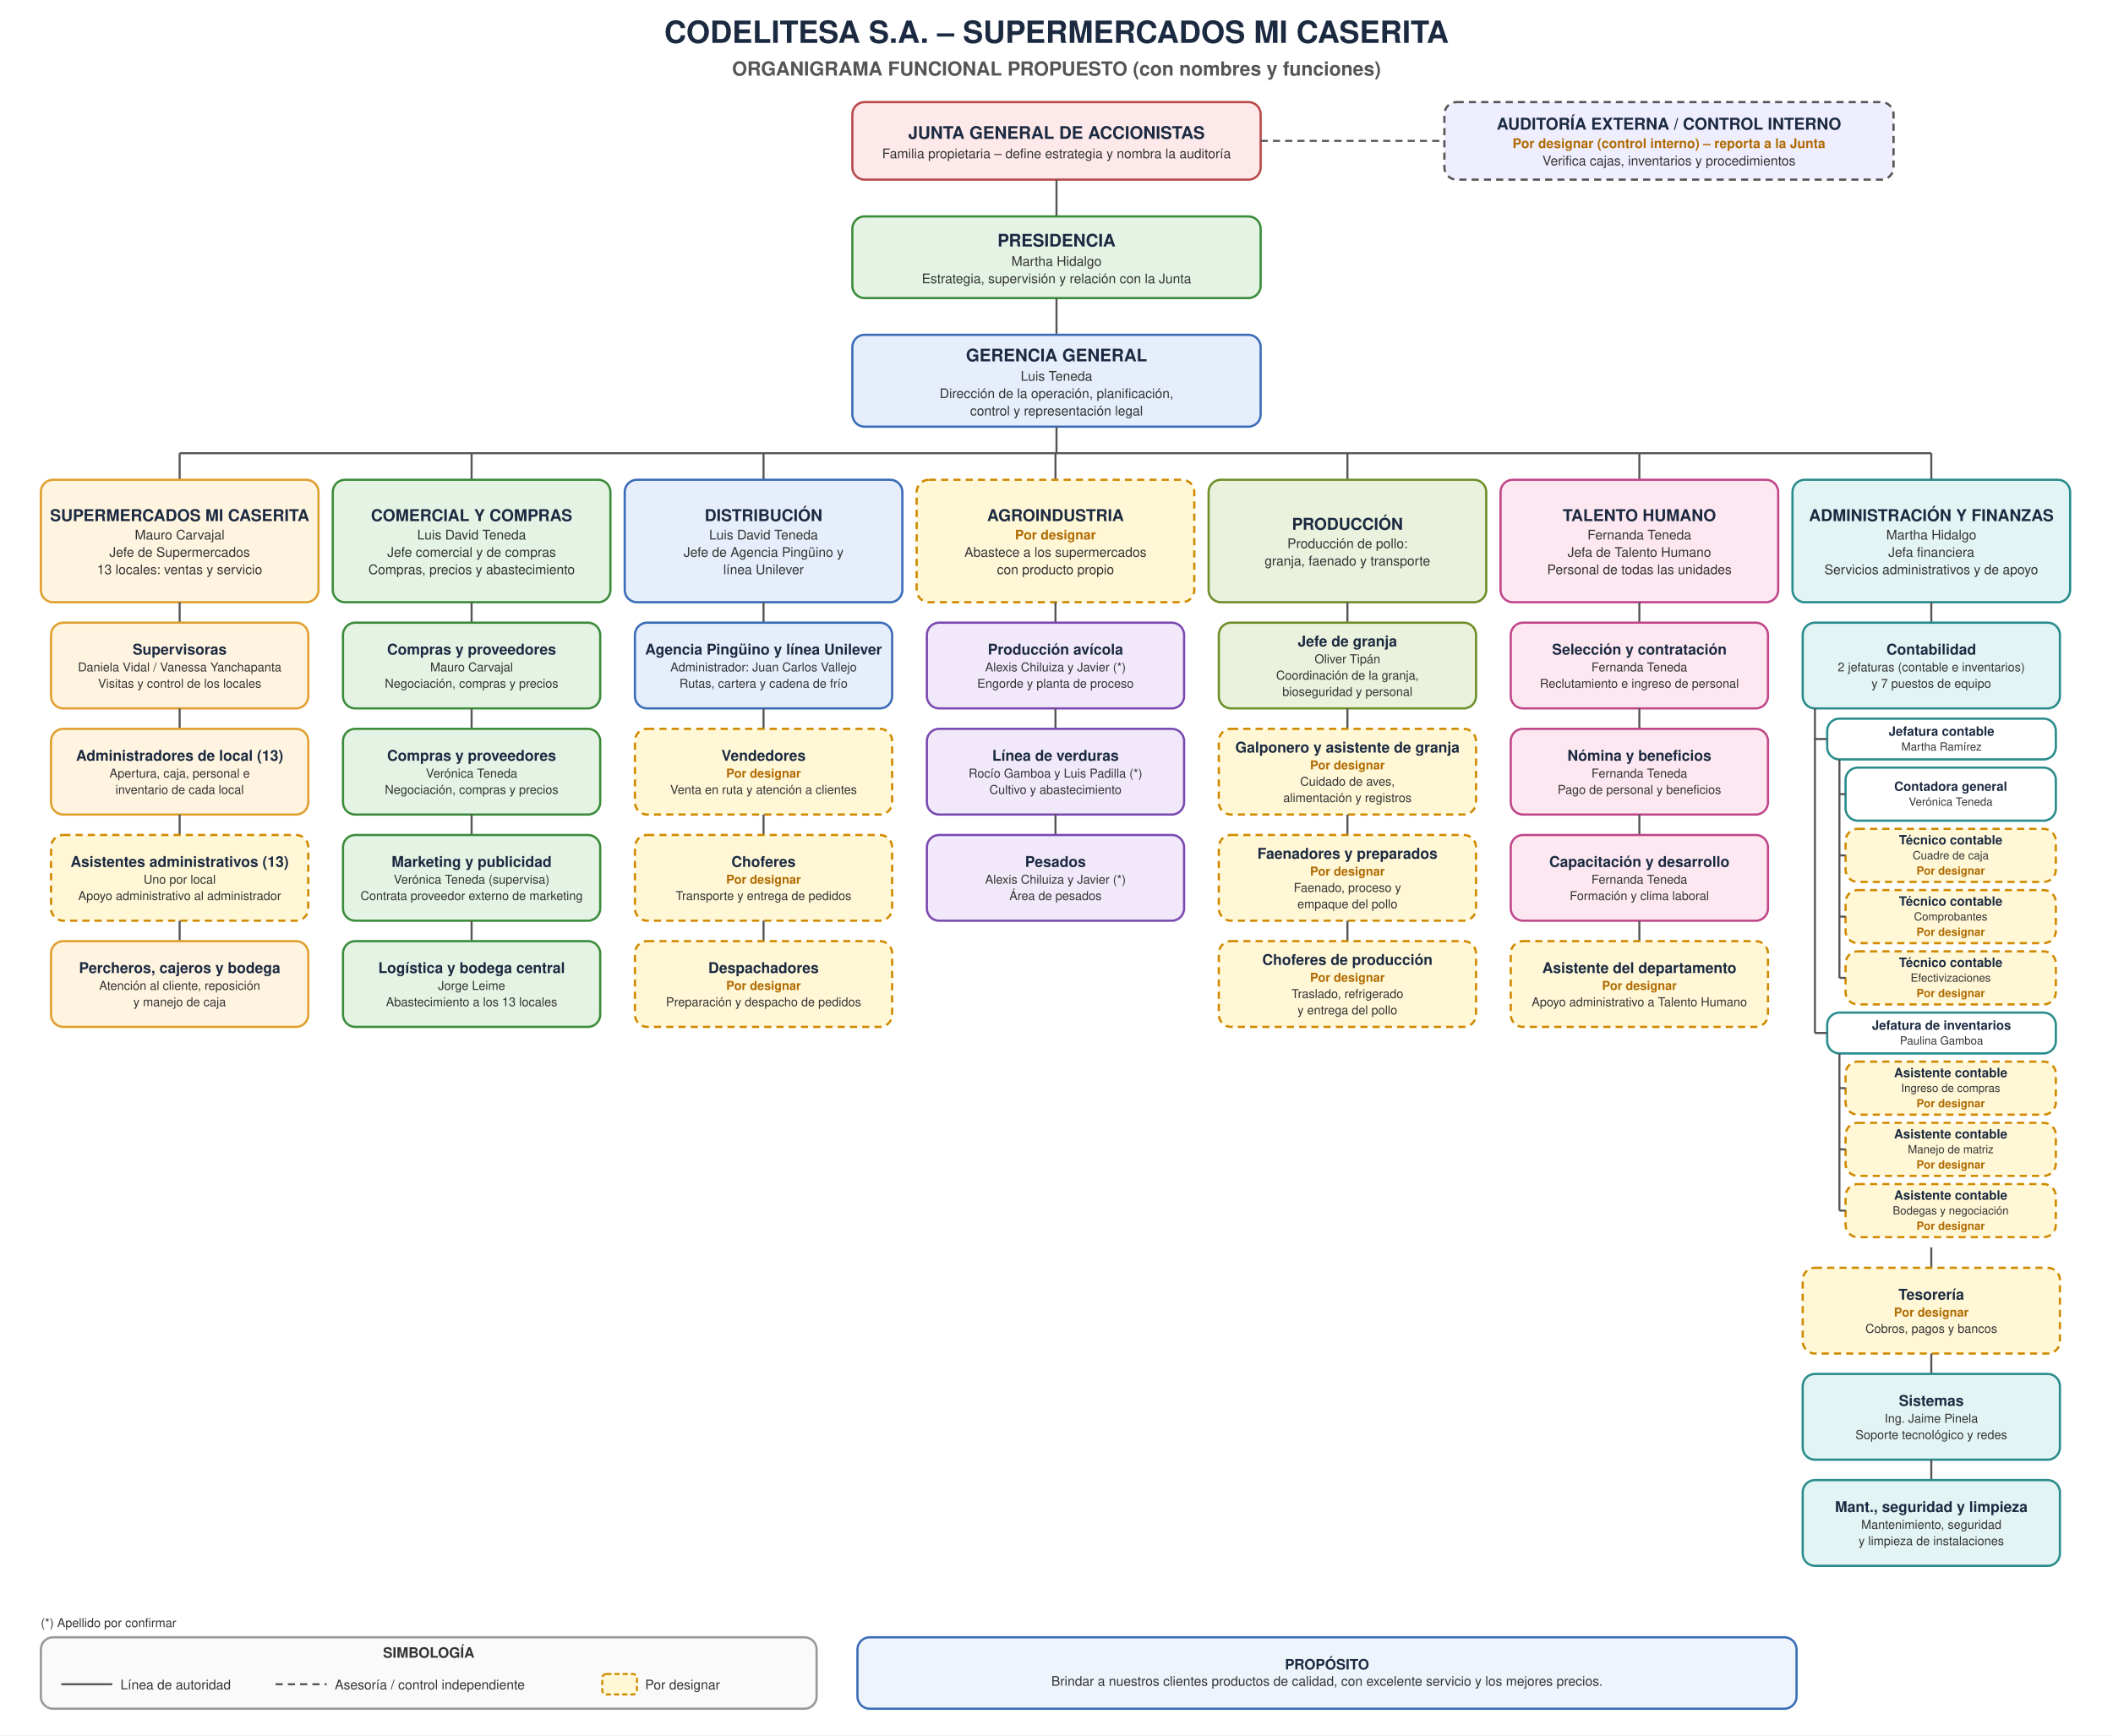
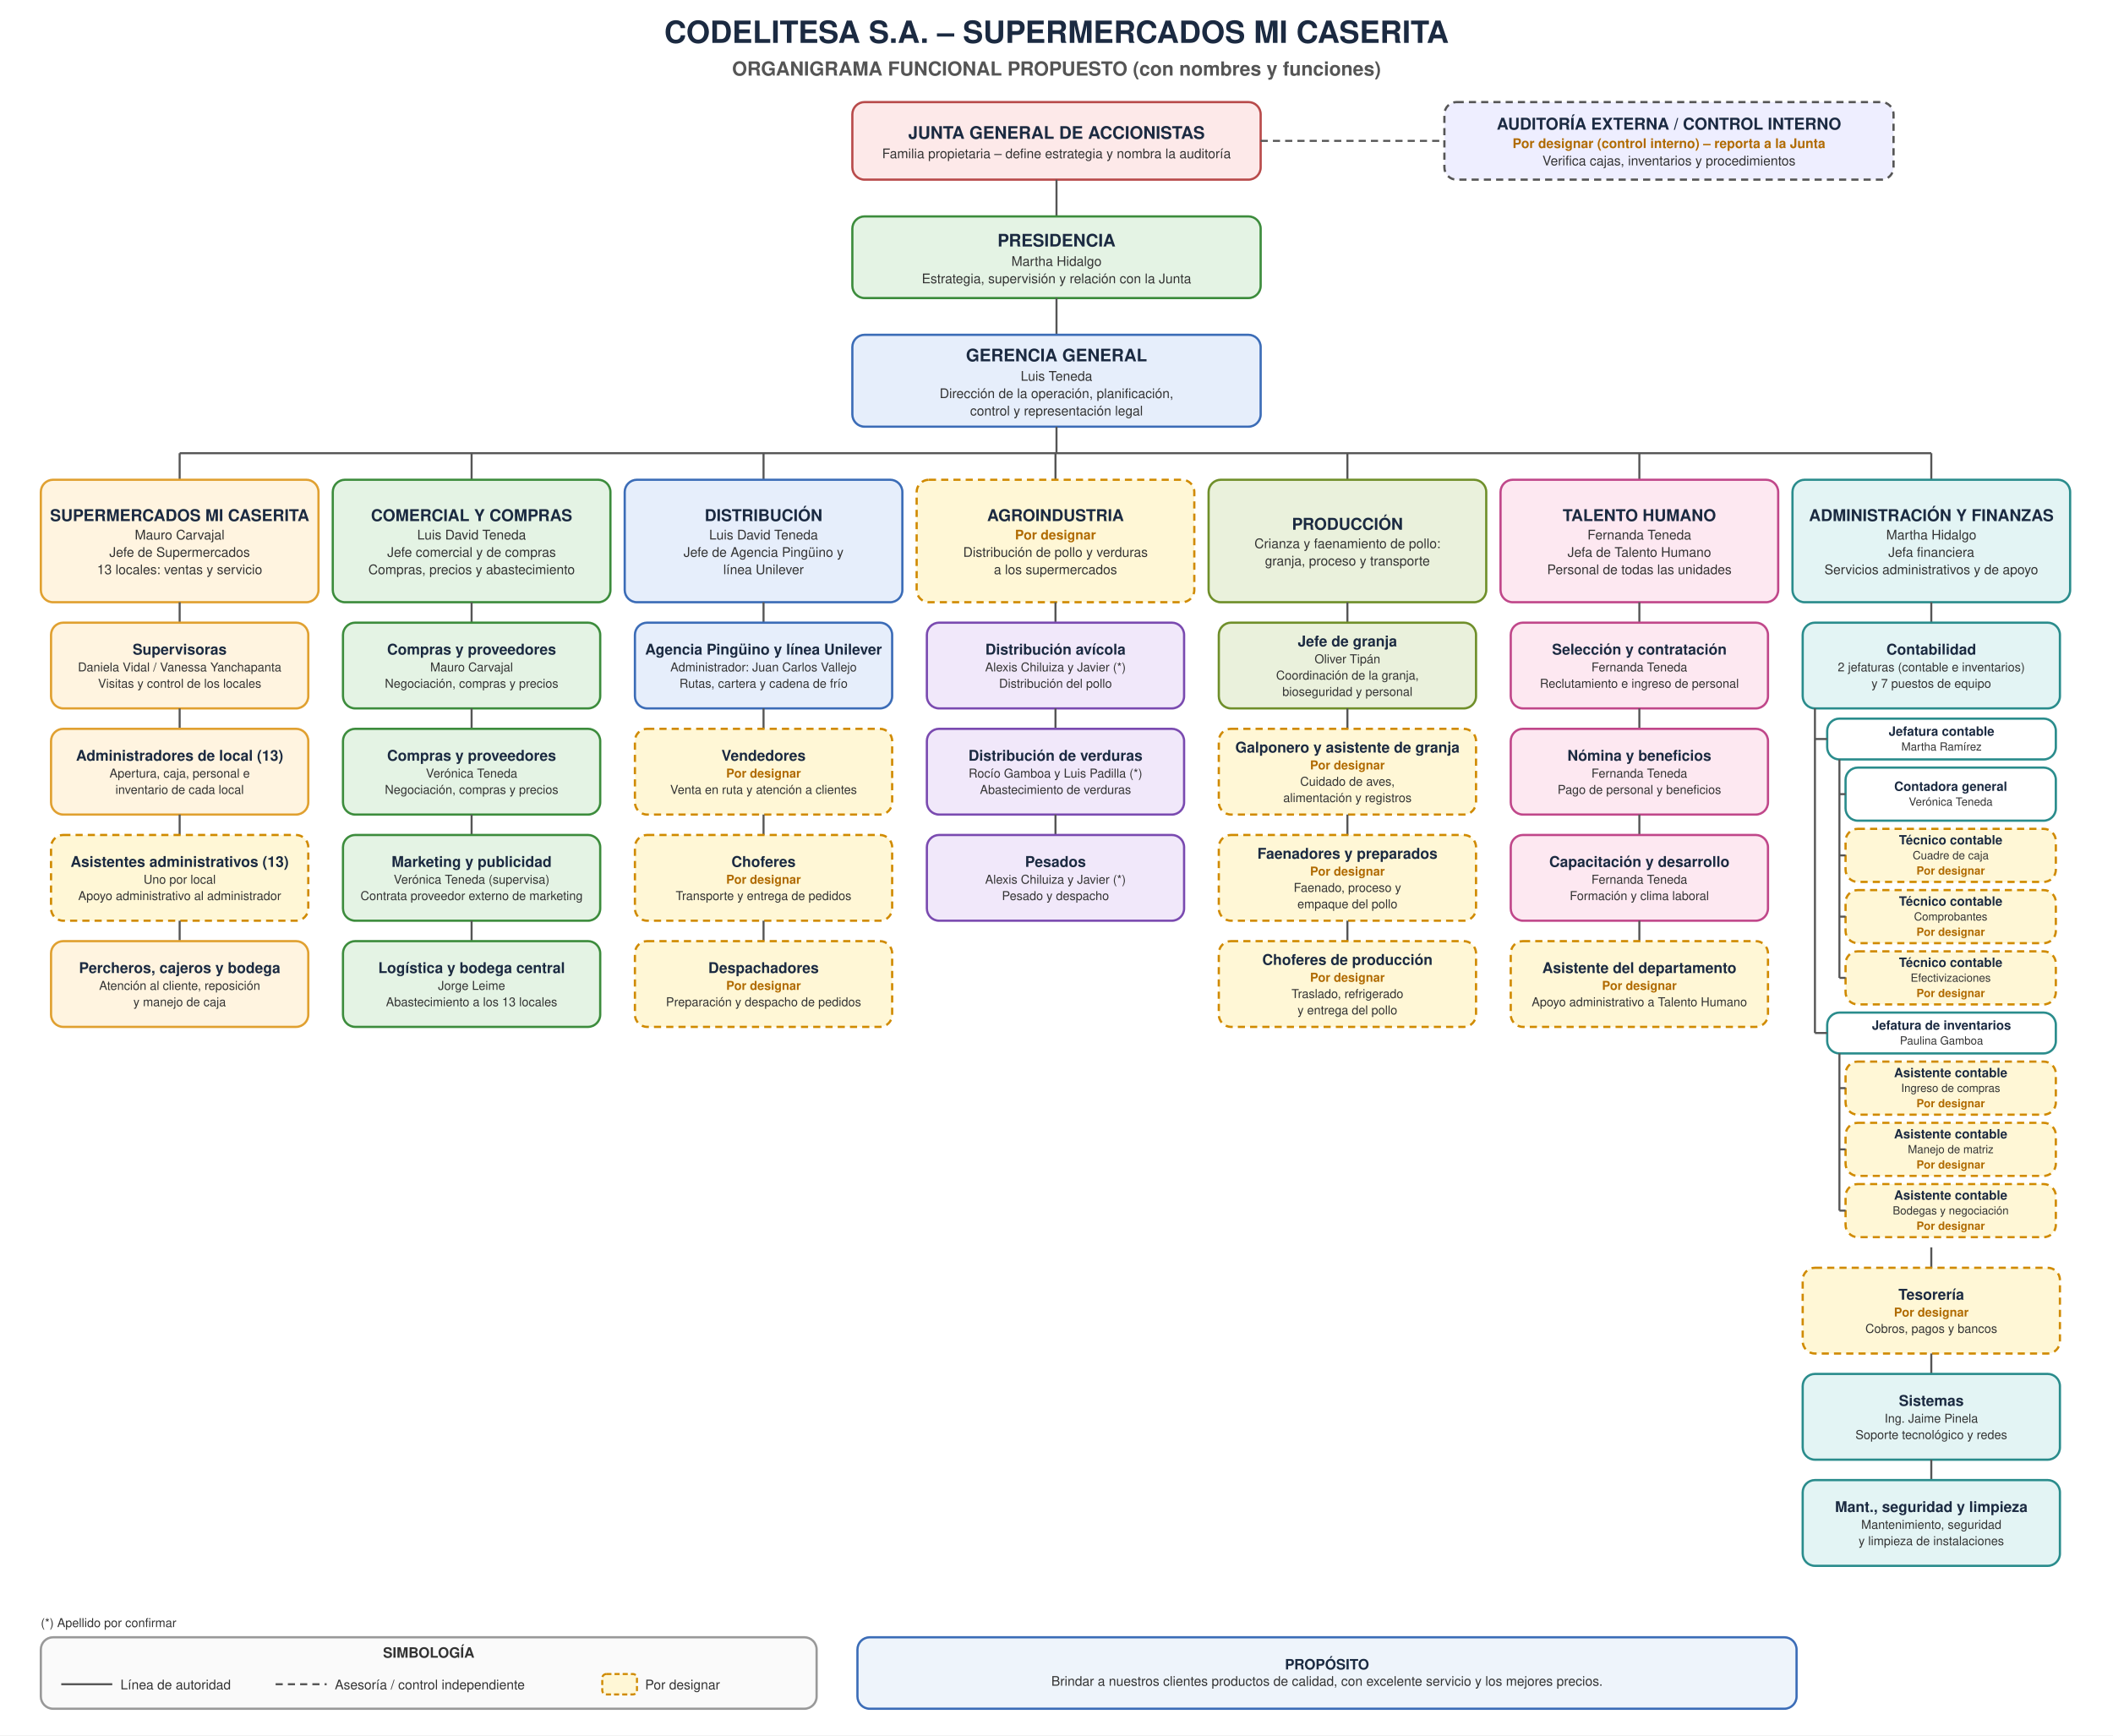
<svg xmlns="http://www.w3.org/2000/svg" width="2070" height="1700" viewBox="0 0 2070 1700" font-family="Helvetica,Arial,sans-serif">
  <rect width="100%" height="100%" fill="#fff" />
  <text x="1035.0" y="42" text-anchor="middle" font-size="30" font-weight="700" fill="#1b2a41">CODELITESA S.A. – SUPERMERCADOS MI CASERITA</text>
  <text x="1035.0" y="74" text-anchor="middle" font-size="19" font-weight="600" fill="#555">ORGANIGRAMA FUNCIONAL PROPUESTO (con nombres y funciones)</text>
  <rect x="835.0" y="100" width="400" height="76" rx="12" fill="#fde9e9" stroke="#b84a4a" stroke-width="2.2" />
  <text x="1035.0" y="136.0" text-anchor="middle" font-weight="700" font-size="17" fill="#1b2a41">JUNTA GENERAL DE ACCIONISTAS</text>
  <text x="1035.0" y="155.0" text-anchor="middle" font-size="13" fill="#333" font-weight="400">Familia propietaria – define estrategia y nombra la auditoría</text>
  <rect x="1415.0" y="100" width="440" height="76" rx="12" fill="#eef" stroke="#555" stroke-width="2.2" stroke-dasharray="7 5" />
  <text x="1635.0" y="127.0" text-anchor="middle" font-weight="700" font-size="16" fill="#1b2a41">AUDITORÍA EXTERNA / CONTROL INTERNO</text>
  <text x="1635.0" y="145.0" text-anchor="middle" font-size="13" fill="#b06a00" font-weight="700">Por designar (control interno) – reporta a la Junta</text>
  <text x="1635.0" y="162.0" text-anchor="middle" font-size="13" fill="#333" font-weight="400">Verifica cajas, inventarios y procedimientos</text>
  <path d="M1235.0,138 L1415.0,138" stroke="#555" stroke-width="2" fill="none" stroke-dasharray="7 5" />
  <path d="M1035.0,176 L1035.0,212" stroke="#555" stroke-width="2" fill="none" />
  <rect x="835.0" y="212" width="400" height="80" rx="12" fill="#e4f3e4" stroke="#3c8c3c" stroke-width="2.2" />
  <text x="1035.0" y="241.5" text-anchor="middle" font-weight="700" font-size="17" fill="#1b2a41">PRESIDENCIA</text>
  <text x="1035.0" y="260.5" text-anchor="middle" font-size="13" fill="#333" font-weight="400">Martha Hidalgo</text>
  <text x="1035.0" y="277.5" text-anchor="middle" font-size="13" fill="#333" font-weight="400">Estrategia, supervisión y relación con la Junta</text>
  <path d="M1035.0,292 L1035.0,328" stroke="#555" stroke-width="2" fill="none" />
  <rect x="835.0" y="328" width="400" height="90" rx="12" fill="#e6eefb" stroke="#3b6cb7" stroke-width="2.2" />
  <text x="1035.0" y="354.0" text-anchor="middle" font-weight="700" font-size="17" fill="#1b2a41">GERENCIA GENERAL</text>
  <text x="1035.0" y="373.0" text-anchor="middle" font-size="13" fill="#333" font-weight="400">Luis Teneda</text>
  <text x="1035.0" y="390.0" text-anchor="middle" font-size="13" fill="#333" font-weight="400">Dirección de la operación, planificación,</text>
  <text x="1035.0" y="407.0" text-anchor="middle" font-size="13" fill="#333" font-weight="400">control y representación legal</text>
  <path d="M1035.0,418 L1035.0,444" stroke="#555" stroke-width="2" fill="none" />
  <path d="M176.0,444 L176.0,470" stroke="#555" stroke-width="2" fill="none" />
  <rect x="40" y="470" width="272" height="120" rx="12" fill="#fff4e0" stroke="#e0a030" stroke-width="2.2" />
  <text x="176.0" y="510.5" text-anchor="middle" font-weight="700" font-size="16" fill="#1b2a41">SUPERMERCADOS MI CASERITA</text>
  <text x="176.0" y="528.5" text-anchor="middle" font-size="13" fill="#333" font-weight="400">Mauro Carvajal</text>
  <text x="176.0" y="545.5" text-anchor="middle" font-size="13" fill="#333" font-weight="400">Jefe de Supermercados</text>
  <text x="176.0" y="562.5" text-anchor="middle" font-size="13" fill="#333" font-weight="400">13 locales: ventas y servicio</text>
  <path d="M176.0,590 L176.0,610" stroke="#555" stroke-width="2" fill="none" />
  <rect x="50" y="610" width="252" height="84" rx="12" fill="#fff4e0" stroke="#e0a030" stroke-width="2.2" />
  <text x="176.0" y="641.25" text-anchor="middle" font-weight="700" font-size="14.5" fill="#1b2a41">Supervisoras</text>
  <text x="176.0" y="657.75" text-anchor="middle" font-size="12" fill="#333" font-weight="400">Daniela Vidal / Vanessa Yanchapanta</text>
  <text x="176.0" y="673.75" text-anchor="middle" font-size="12" fill="#333" font-weight="400">Visitas y control de los locales</text>
  <path d="M176.0,694 L176.0,714" stroke="#555" stroke-width="2" fill="none" />
  <rect x="50" y="714" width="252" height="84" rx="12" fill="#fff4e0" stroke="#e0a030" stroke-width="2.2" />
  <text x="176.0" y="745.25" text-anchor="middle" font-weight="700" font-size="14.5" fill="#1b2a41">Administradores de local (13)</text>
  <text x="176.0" y="761.75" text-anchor="middle" font-size="12" fill="#333" font-weight="400">Apertura, caja, personal e</text>
  <text x="176.0" y="777.75" text-anchor="middle" font-size="12" fill="#333" font-weight="400">inventario de cada local</text>
  <path d="M176.0,798 L176.0,818" stroke="#555" stroke-width="2" fill="none" />
  <rect x="50" y="818" width="252" height="84" rx="12" fill="#fff7d6" stroke="#d08a00" stroke-width="2.2" stroke-dasharray="7 5" />
  <text x="176.0" y="849.25" text-anchor="middle" font-weight="700" font-size="14.5" fill="#1b2a41">Asistentes administrativos (13)</text>
  <text x="176.0" y="865.75" text-anchor="middle" font-size="12" fill="#333" font-weight="400">Uno por local</text>
  <text x="176.0" y="881.75" text-anchor="middle" font-size="12" fill="#333" font-weight="400">Apoyo administrativo al administrador</text>
  <path d="M176.0,902 L176.0,922" stroke="#555" stroke-width="2" fill="none" />
  <rect x="50" y="922" width="252" height="84" rx="12" fill="#fff4e0" stroke="#e0a030" stroke-width="2.2" />
  <text x="176.0" y="953.25" text-anchor="middle" font-weight="700" font-size="14.5" fill="#1b2a41">Percheros, cajeros y bodega</text>
  <text x="176.0" y="969.75" text-anchor="middle" font-size="12" fill="#333" font-weight="400">Atención al cliente, reposición</text>
  <text x="176.0" y="985.75" text-anchor="middle" font-size="12" fill="#333" font-weight="400">y manejo de caja</text>
  <path d="M462.0,444 L462.0,470" stroke="#555" stroke-width="2" fill="none" />
  <rect x="326" y="470" width="272" height="120" rx="12" fill="#e4f3e4" stroke="#3c8c3c" stroke-width="2.2" />
  <text x="462.0" y="510.5" text-anchor="middle" font-weight="700" font-size="16" fill="#1b2a41">COMERCIAL Y COMPRAS</text>
  <text x="462.0" y="528.5" text-anchor="middle" font-size="13" fill="#333" font-weight="400">Luis David Teneda</text>
  <text x="462.0" y="545.5" text-anchor="middle" font-size="13" fill="#333" font-weight="400">Jefe comercial y de compras</text>
  <text x="462.0" y="562.5" text-anchor="middle" font-size="13" fill="#333" font-weight="400">Compras, precios y abastecimiento</text>
  <path d="M462.0,590 L462.0,610" stroke="#555" stroke-width="2" fill="none" />
  <rect x="336" y="610" width="252" height="84" rx="12" fill="#e4f3e4" stroke="#3c8c3c" stroke-width="2.2" />
  <text x="462.0" y="641.25" text-anchor="middle" font-weight="700" font-size="14.5" fill="#1b2a41">Compras y proveedores</text>
  <text x="462.0" y="657.75" text-anchor="middle" font-size="12" fill="#333" font-weight="400">Mauro Carvajal</text>
  <text x="462.0" y="673.75" text-anchor="middle" font-size="12" fill="#333" font-weight="400">Negociación, compras y precios</text>
  <path d="M462.0,694 L462.0,714" stroke="#555" stroke-width="2" fill="none" />
  <rect x="336" y="714" width="252" height="84" rx="12" fill="#e4f3e4" stroke="#3c8c3c" stroke-width="2.2" />
  <text x="462.0" y="745.25" text-anchor="middle" font-weight="700" font-size="14.5" fill="#1b2a41">Compras y proveedores</text>
  <text x="462.0" y="761.75" text-anchor="middle" font-size="12" fill="#333" font-weight="400">Verónica Teneda</text>
  <text x="462.0" y="777.75" text-anchor="middle" font-size="12" fill="#333" font-weight="400">Negociación, compras y precios</text>
  <path d="M462.0,798 L462.0,818" stroke="#555" stroke-width="2" fill="none" />
  <rect x="336" y="818" width="252" height="84" rx="12" fill="#e4f3e4" stroke="#3c8c3c" stroke-width="2.2" />
  <text x="462.0" y="849.25" text-anchor="middle" font-weight="700" font-size="14.5" fill="#1b2a41">Marketing y publicidad</text>
  <text x="462.0" y="865.75" text-anchor="middle" font-size="12" fill="#333" font-weight="400">Verónica Teneda (supervisa)</text>
  <text x="462.0" y="881.75" text-anchor="middle" font-size="12" fill="#333" font-weight="400">Contrata proveedor externo de marketing</text>
  <path d="M462.0,902 L462.0,922" stroke="#555" stroke-width="2" fill="none" />
  <rect x="336" y="922" width="252" height="84" rx="12" fill="#e4f3e4" stroke="#3c8c3c" stroke-width="2.2" />
  <text x="462.0" y="953.25" text-anchor="middle" font-weight="700" font-size="14.5" fill="#1b2a41">Logística y bodega central</text>
  <text x="462.0" y="969.75" text-anchor="middle" font-size="12" fill="#333" font-weight="400">Jorge Leime</text>
  <text x="462.0" y="985.75" text-anchor="middle" font-size="12" fill="#333" font-weight="400">Abastecimiento a los 13 locales</text>
  <path d="M748.0,444 L748.0,470" stroke="#555" stroke-width="2" fill="none" />
  <rect x="612" y="470" width="272" height="120" rx="12" fill="#e6eefb" stroke="#3b6cb7" stroke-width="2.2" />
  <text x="748.0" y="510.5" text-anchor="middle" font-weight="700" font-size="16" fill="#1b2a41">DISTRIBUCIÓN</text>
  <text x="748.0" y="528.5" text-anchor="middle" font-size="13" fill="#333" font-weight="400">Luis David Teneda</text>
  <text x="748.0" y="545.5" text-anchor="middle" font-size="13" fill="#333" font-weight="400">Jefe de Agencia Pingüino y</text>
  <text x="748.0" y="562.5" text-anchor="middle" font-size="13" fill="#333" font-weight="400">línea Unilever</text>
  <path d="M748.0,590 L748.0,610" stroke="#555" stroke-width="2" fill="none" />
  <rect x="622" y="610" width="252" height="84" rx="12" fill="#e6eefb" stroke="#3b6cb7" stroke-width="2.2" />
  <text x="748.0" y="641.25" text-anchor="middle" font-weight="700" font-size="14.5" fill="#1b2a41">Agencia Pingüino y línea Unilever</text>
  <text x="748.0" y="657.75" text-anchor="middle" font-size="12" fill="#333" font-weight="400">Administrador: Juan Carlos Vallejo</text>
  <text x="748.0" y="673.75" text-anchor="middle" font-size="12" fill="#333" font-weight="400">Rutas, cartera y cadena de frío</text>
  <path d="M748.0,694 L748.0,714" stroke="#555" stroke-width="2" fill="none" />
  <rect x="622" y="714" width="252" height="84" rx="12" fill="#fff7d6" stroke="#d08a00" stroke-width="2.2" stroke-dasharray="7 5" />
  <text x="748.0" y="745.25" text-anchor="middle" font-weight="700" font-size="14.5" fill="#1b2a41">Vendedores</text>
  <text x="748.0" y="761.75" text-anchor="middle" font-size="12" fill="#b06a00" font-weight="700">Por designar</text>
  <text x="748.0" y="777.75" text-anchor="middle" font-size="12" fill="#333" font-weight="400">Venta en ruta y atención a clientes</text>
  <path d="M748.0,798 L748.0,818" stroke="#555" stroke-width="2" fill="none" />
  <rect x="622" y="818" width="252" height="84" rx="12" fill="#fff7d6" stroke="#d08a00" stroke-width="2.2" stroke-dasharray="7 5" />
  <text x="748.0" y="849.25" text-anchor="middle" font-weight="700" font-size="14.5" fill="#1b2a41">Choferes</text>
  <text x="748.0" y="865.75" text-anchor="middle" font-size="12" fill="#b06a00" font-weight="700">Por designar</text>
  <text x="748.0" y="881.75" text-anchor="middle" font-size="12" fill="#333" font-weight="400">Transporte y entrega de pedidos</text>
  <path d="M748.0,902 L748.0,922" stroke="#555" stroke-width="2" fill="none" />
  <rect x="622" y="922" width="252" height="84" rx="12" fill="#fff7d6" stroke="#d08a00" stroke-width="2.2" stroke-dasharray="7 5" />
  <text x="748.0" y="953.25" text-anchor="middle" font-weight="700" font-size="14.5" fill="#1b2a41">Despachadores</text>
  <text x="748.0" y="969.75" text-anchor="middle" font-size="12" fill="#b06a00" font-weight="700">Por designar</text>
  <text x="748.0" y="985.75" text-anchor="middle" font-size="12" fill="#333" font-weight="400">Preparación y despacho de pedidos</text>
  <path d="M1034.0,444 L1034.0,470" stroke="#555" stroke-width="2" fill="none" />
  <rect x="898" y="470" width="272" height="120" rx="12" fill="#fff7d6" stroke="#d08a00" stroke-width="2.2" stroke-dasharray="7 5" />
  <text x="1034.0" y="510.5" text-anchor="middle" font-weight="700" font-size="16" fill="#1b2a41">AGROINDUSTRIA</text>
  <text x="1034.0" y="528.5" text-anchor="middle" font-size="13" fill="#b06a00" font-weight="700">Por designar</text>
-   <text x="1034.0" y="545.5" text-anchor="middle" font-size="13" fill="#333" font-weight="400">Abastece a los supermercados</text>
-   <text x="1034.0" y="562.5" text-anchor="middle" font-size="13" fill="#333" font-weight="400">con producto propio</text>
+   <text x="1034.0" y="545.5" text-anchor="middle" font-size="13" fill="#333" font-weight="400">Distribución de pollo y verduras</text>
+   <text x="1034.0" y="562.5" text-anchor="middle" font-size="13" fill="#333" font-weight="400">a los supermercados</text>
  <path d="M1034.0,590 L1034.0,610" stroke="#555" stroke-width="2" fill="none" />
  <rect x="908" y="610" width="252" height="84" rx="12" fill="#f1e8fa" stroke="#7a4ab0" stroke-width="2.2" />
-   <text x="1034.0" y="641.25" text-anchor="middle" font-weight="700" font-size="14.5" fill="#1b2a41">Producción avícola</text>
+   <text x="1034.0" y="641.25" text-anchor="middle" font-weight="700" font-size="14.5" fill="#1b2a41">Distribución avícola</text>
  <text x="1034.0" y="657.75" text-anchor="middle" font-size="12" fill="#333" font-weight="400">Alexis Chiluiza y Javier (*)</text>
-   <text x="1034.0" y="673.75" text-anchor="middle" font-size="12" fill="#333" font-weight="400">Engorde y planta de proceso</text>
+   <text x="1034.0" y="673.75" text-anchor="middle" font-size="12" fill="#333" font-weight="400">Distribución del pollo</text>
  <path d="M1034.0,694 L1034.0,714" stroke="#555" stroke-width="2" fill="none" />
  <rect x="908" y="714" width="252" height="84" rx="12" fill="#f1e8fa" stroke="#7a4ab0" stroke-width="2.2" />
-   <text x="1034.0" y="745.25" text-anchor="middle" font-weight="700" font-size="14.5" fill="#1b2a41">Línea de verduras</text>
+   <text x="1034.0" y="745.25" text-anchor="middle" font-weight="700" font-size="14.5" fill="#1b2a41">Distribución de verduras</text>
  <text x="1034.0" y="761.75" text-anchor="middle" font-size="12" fill="#333" font-weight="400">Rocío Gamboa y Luis Padilla (*)</text>
-   <text x="1034.0" y="777.75" text-anchor="middle" font-size="12" fill="#333" font-weight="400">Cultivo y abastecimiento</text>
+   <text x="1034.0" y="777.75" text-anchor="middle" font-size="12" fill="#333" font-weight="400">Abastecimiento de verduras</text>
  <path d="M1034.0,798 L1034.0,818" stroke="#555" stroke-width="2" fill="none" />
  <rect x="908" y="818" width="252" height="84" rx="12" fill="#f1e8fa" stroke="#7a4ab0" stroke-width="2.2" />
  <text x="1034.0" y="849.25" text-anchor="middle" font-weight="700" font-size="14.5" fill="#1b2a41">Pesados</text>
  <text x="1034.0" y="865.75" text-anchor="middle" font-size="12" fill="#333" font-weight="400">Alexis Chiluiza y Javier (*)</text>
-   <text x="1034.0" y="881.75" text-anchor="middle" font-size="12" fill="#333" font-weight="400">Área de pesados</text>
+   <text x="1034.0" y="881.75" text-anchor="middle" font-size="12" fill="#333" font-weight="400">Pesado y despacho</text>
  <path d="M1320.0,444 L1320.0,470" stroke="#555" stroke-width="2" fill="none" />
  <rect x="1184" y="470" width="272" height="120" rx="12" fill="#eaf1dc" stroke="#6f8f2a" stroke-width="2.2" />
  <text x="1320.0" y="519.0" text-anchor="middle" font-weight="700" font-size="16" fill="#1b2a41">PRODUCCIÓN</text>
-   <text x="1320.0" y="537.0" text-anchor="middle" font-size="13" fill="#333" font-weight="400">Producción de pollo:</text>
-   <text x="1320.0" y="554.0" text-anchor="middle" font-size="13" fill="#333" font-weight="400">granja, faenado y transporte</text>
+   <text x="1320.0" y="537.0" text-anchor="middle" font-size="13" fill="#333" font-weight="400">Crianza y faenamiento de pollo:</text>
+   <text x="1320.0" y="554.0" text-anchor="middle" font-size="13" fill="#333" font-weight="400">granja, proceso y transporte</text>
  <path d="M1320.0,590 L1320.0,610" stroke="#555" stroke-width="2" fill="none" />
  <rect x="1194" y="610" width="252" height="84" rx="12" fill="#eaf1dc" stroke="#6f8f2a" stroke-width="2.2" />
  <text x="1320.0" y="633.25" text-anchor="middle" font-weight="700" font-size="14.5" fill="#1b2a41">Jefe de granja</text>
  <text x="1320.0" y="649.75" text-anchor="middle" font-size="12" fill="#333" font-weight="400">Oliver Tipán</text>
  <text x="1320.0" y="665.75" text-anchor="middle" font-size="12" fill="#333" font-weight="400">Coordinación de la granja,</text>
  <text x="1320.0" y="681.75" text-anchor="middle" font-size="12" fill="#333" font-weight="400">bioseguridad y personal</text>
  <path d="M1320.0,694 L1320.0,714" stroke="#555" stroke-width="2" fill="none" />
  <rect x="1194" y="714" width="252" height="84" rx="12" fill="#fff7d6" stroke="#d08a00" stroke-width="2.2" stroke-dasharray="7 5" />
  <text x="1320.0" y="737.25" text-anchor="middle" font-weight="700" font-size="14.5" fill="#1b2a41">Galponero y asistente de granja</text>
  <text x="1320.0" y="753.75" text-anchor="middle" font-size="12" fill="#b06a00" font-weight="700">Por designar</text>
  <text x="1320.0" y="769.75" text-anchor="middle" font-size="12" fill="#333" font-weight="400">Cuidado de aves,</text>
  <text x="1320.0" y="785.75" text-anchor="middle" font-size="12" fill="#333" font-weight="400">alimentación y registros</text>
  <path d="M1320.0,798 L1320.0,818" stroke="#555" stroke-width="2" fill="none" />
  <rect x="1194" y="818" width="252" height="84" rx="12" fill="#fff7d6" stroke="#d08a00" stroke-width="2.2" stroke-dasharray="7 5" />
  <text x="1320.0" y="841.25" text-anchor="middle" font-weight="700" font-size="14.5" fill="#1b2a41">Faenadores y preparados</text>
  <text x="1320.0" y="857.75" text-anchor="middle" font-size="12" fill="#b06a00" font-weight="700">Por designar</text>
  <text x="1320.0" y="873.75" text-anchor="middle" font-size="12" fill="#333" font-weight="400">Faenado, proceso y</text>
  <text x="1320.0" y="889.75" text-anchor="middle" font-size="12" fill="#333" font-weight="400">empaque del pollo</text>
  <path d="M1320.0,902 L1320.0,922" stroke="#555" stroke-width="2" fill="none" />
  <rect x="1194" y="922" width="252" height="84" rx="12" fill="#fff7d6" stroke="#d08a00" stroke-width="2.2" stroke-dasharray="7 5" />
  <text x="1320.0" y="945.25" text-anchor="middle" font-weight="700" font-size="14.5" fill="#1b2a41">Choferes de producción</text>
  <text x="1320.0" y="961.75" text-anchor="middle" font-size="12" fill="#b06a00" font-weight="700">Por designar</text>
  <text x="1320.0" y="977.75" text-anchor="middle" font-size="12" fill="#333" font-weight="400">Traslado, refrigerado</text>
  <text x="1320.0" y="993.75" text-anchor="middle" font-size="12" fill="#333" font-weight="400">y entrega del pollo</text>
  <path d="M1606.0,444 L1606.0,470" stroke="#555" stroke-width="2" fill="none" />
  <rect x="1470" y="470" width="272" height="120" rx="12" fill="#fde8f1" stroke="#c0478a" stroke-width="2.2" />
  <text x="1606.0" y="510.5" text-anchor="middle" font-weight="700" font-size="16" fill="#1b2a41">TALENTO HUMANO</text>
  <text x="1606.0" y="528.5" text-anchor="middle" font-size="13" fill="#333" font-weight="400">Fernanda Teneda</text>
  <text x="1606.0" y="545.5" text-anchor="middle" font-size="13" fill="#333" font-weight="400">Jefa de Talento Humano</text>
  <text x="1606.0" y="562.5" text-anchor="middle" font-size="13" fill="#333" font-weight="400">Personal de todas las unidades</text>
  <path d="M1606.0,590 L1606.0,610" stroke="#555" stroke-width="2" fill="none" />
  <rect x="1480" y="610" width="252" height="84" rx="12" fill="#fde8f1" stroke="#c0478a" stroke-width="2.2" />
  <text x="1606.0" y="641.25" text-anchor="middle" font-weight="700" font-size="14.5" fill="#1b2a41">Selección y contratación</text>
  <text x="1606.0" y="657.75" text-anchor="middle" font-size="12" fill="#333" font-weight="400">Fernanda Teneda</text>
  <text x="1606.0" y="673.75" text-anchor="middle" font-size="12" fill="#333" font-weight="400">Reclutamiento e ingreso de personal</text>
  <path d="M1606.0,694 L1606.0,714" stroke="#555" stroke-width="2" fill="none" />
  <rect x="1480" y="714" width="252" height="84" rx="12" fill="#fde8f1" stroke="#c0478a" stroke-width="2.2" />
  <text x="1606.0" y="745.25" text-anchor="middle" font-weight="700" font-size="14.5" fill="#1b2a41">Nómina y beneficios</text>
  <text x="1606.0" y="761.75" text-anchor="middle" font-size="12" fill="#333" font-weight="400">Fernanda Teneda</text>
  <text x="1606.0" y="777.75" text-anchor="middle" font-size="12" fill="#333" font-weight="400">Pago de personal y beneficios</text>
  <path d="M1606.0,798 L1606.0,818" stroke="#555" stroke-width="2" fill="none" />
  <rect x="1480" y="818" width="252" height="84" rx="12" fill="#fde8f1" stroke="#c0478a" stroke-width="2.2" />
  <text x="1606.0" y="849.25" text-anchor="middle" font-weight="700" font-size="14.5" fill="#1b2a41">Capacitación y desarrollo</text>
  <text x="1606.0" y="865.75" text-anchor="middle" font-size="12" fill="#333" font-weight="400">Fernanda Teneda</text>
  <text x="1606.0" y="881.75" text-anchor="middle" font-size="12" fill="#333" font-weight="400">Formación y clima laboral</text>
  <path d="M1606.0,902 L1606.0,922" stroke="#555" stroke-width="2" fill="none" />
  <rect x="1480" y="922" width="252" height="84" rx="12" fill="#fff7d6" stroke="#d08a00" stroke-width="2.2" stroke-dasharray="7 5" />
  <text x="1606.0" y="953.25" text-anchor="middle" font-weight="700" font-size="14.5" fill="#1b2a41">Asistente del departamento</text>
  <text x="1606.0" y="969.75" text-anchor="middle" font-size="12" fill="#b06a00" font-weight="700">Por designar</text>
  <text x="1606.0" y="985.75" text-anchor="middle" font-size="12" fill="#333" font-weight="400">Apoyo administrativo a Talento Humano</text>
  <path d="M1892.0,444 L1892.0,470" stroke="#555" stroke-width="2" fill="none" />
  <rect x="1756" y="470" width="272" height="120" rx="12" fill="#e3f4f4" stroke="#2a8c8c" stroke-width="2.2" />
  <text x="1892.0" y="510.5" text-anchor="middle" font-weight="700" font-size="16" fill="#1b2a41">ADMINISTRACIÓN Y FINANZAS</text>
  <text x="1892.0" y="528.5" text-anchor="middle" font-size="13" fill="#333" font-weight="400">Martha Hidalgo</text>
  <text x="1892.0" y="545.5" text-anchor="middle" font-size="13" fill="#333" font-weight="400">Jefa financiera</text>
  <text x="1892.0" y="562.5" text-anchor="middle" font-size="13" fill="#333" font-weight="400">Servicios administrativos y de apoyo</text>
  <path d="M1892.0,590 L1892.0,610" stroke="#555" stroke-width="2" fill="none" />
  <rect x="1766" y="610" width="252" height="84" rx="12" fill="#e3f4f4" stroke="#2a8c8c" stroke-width="2.2" />
  <text x="1892.0" y="641.25" text-anchor="middle" font-weight="700" font-size="14.5" fill="#1b2a41">Contabilidad</text>
  <text x="1892.0" y="657.75" text-anchor="middle" font-size="12" fill="#333" font-weight="400">2 jefaturas (contable e inventarios)</text>
  <text x="1892.0" y="673.75" text-anchor="middle" font-size="12" fill="#333" font-weight="400">y 7 puestos de equipo</text>
  <rect x="1790" y="704" width="224" height="40" rx="12" fill="#fff" stroke="#2a8c8c" stroke-width="2.2" />
  <text x="1902.0" y="720.75" text-anchor="middle" font-weight="700" font-size="12.5" fill="#1b2a41">Jefatura contable</text>
  <text x="1902.0" y="735.25" text-anchor="middle" font-size="11" fill="#333" font-weight="400">Martha Ramírez</text>
  <rect x="1808" y="752" width="206" height="52" rx="12" fill="#fff" stroke="#2a8c8c" stroke-width="2.2" />
  <text x="1911.0" y="774.75" text-anchor="middle" font-weight="700" font-size="12.5" fill="#1b2a41">Contadora general</text>
  <text x="1911.0" y="789.25" text-anchor="middle" font-size="11" fill="#333" font-weight="400">Verónica Teneda</text>
  <rect x="1808" y="812" width="206" height="52" rx="12" fill="#fff7d6" stroke="#d08a00" stroke-width="2.2" stroke-dasharray="7 5" />
  <text x="1911.0" y="827.25" text-anchor="middle" font-weight="700" font-size="12.5" fill="#1b2a41">Técnico contable</text>
  <text x="1911.0" y="841.75" text-anchor="middle" font-size="11" fill="#333" font-weight="400">Cuadre de caja</text>
  <text x="1911.0" y="856.75" text-anchor="middle" font-size="11" fill="#b06a00" font-weight="700">Por designar</text>
  <rect x="1808" y="872" width="206" height="52" rx="12" fill="#fff7d6" stroke="#d08a00" stroke-width="2.2" stroke-dasharray="7 5" />
  <text x="1911.0" y="887.25" text-anchor="middle" font-weight="700" font-size="12.5" fill="#1b2a41">Técnico contable</text>
  <text x="1911.0" y="901.75" text-anchor="middle" font-size="11" fill="#333" font-weight="400">Comprobantes</text>
  <text x="1911.0" y="916.75" text-anchor="middle" font-size="11" fill="#b06a00" font-weight="700">Por designar</text>
  <rect x="1808" y="932" width="206" height="52" rx="12" fill="#fff7d6" stroke="#d08a00" stroke-width="2.2" stroke-dasharray="7 5" />
  <text x="1911.0" y="947.25" text-anchor="middle" font-weight="700" font-size="12.5" fill="#1b2a41">Técnico contable</text>
  <text x="1911.0" y="961.75" text-anchor="middle" font-size="11" fill="#333" font-weight="400">Efectivizaciones</text>
  <text x="1911.0" y="976.75" text-anchor="middle" font-size="11" fill="#b06a00" font-weight="700">Por designar</text>
  <rect x="1790" y="992" width="224" height="40" rx="12" fill="#fff" stroke="#2a8c8c" stroke-width="2.2" />
  <text x="1902.0" y="1008.75" text-anchor="middle" font-weight="700" font-size="12.5" fill="#1b2a41">Jefatura de inventarios</text>
  <text x="1902.0" y="1023.25" text-anchor="middle" font-size="11" fill="#333" font-weight="400">Paulina Gamboa</text>
  <rect x="1808" y="1040" width="206" height="52" rx="12" fill="#fff7d6" stroke="#d08a00" stroke-width="2.2" stroke-dasharray="7 5" />
  <text x="1911.0" y="1055.25" text-anchor="middle" font-weight="700" font-size="12.5" fill="#1b2a41">Asistente contable</text>
  <text x="1911.0" y="1069.75" text-anchor="middle" font-size="11" fill="#333" font-weight="400">Ingreso de compras</text>
  <text x="1911.0" y="1084.75" text-anchor="middle" font-size="11" fill="#b06a00" font-weight="700">Por designar</text>
  <rect x="1808" y="1100" width="206" height="52" rx="12" fill="#fff7d6" stroke="#d08a00" stroke-width="2.2" stroke-dasharray="7 5" />
  <text x="1911.0" y="1115.25" text-anchor="middle" font-weight="700" font-size="12.5" fill="#1b2a41">Asistente contable</text>
  <text x="1911.0" y="1129.75" text-anchor="middle" font-size="11" fill="#333" font-weight="400">Manejo de matriz</text>
  <text x="1911.0" y="1144.75" text-anchor="middle" font-size="11" fill="#b06a00" font-weight="700">Por designar</text>
  <rect x="1808" y="1160" width="206" height="52" rx="12" fill="#fff7d6" stroke="#d08a00" stroke-width="2.2" stroke-dasharray="7 5" />
  <text x="1911.0" y="1175.25" text-anchor="middle" font-weight="700" font-size="12.5" fill="#1b2a41">Asistente contable</text>
  <text x="1911.0" y="1189.75" text-anchor="middle" font-size="11" fill="#333" font-weight="400">Bodegas y negociación</text>
  <text x="1911.0" y="1204.75" text-anchor="middle" font-size="11" fill="#b06a00" font-weight="700">Por designar</text>
  <path d="M1778,694 L1778,1012.0" stroke="#555" stroke-width="2" fill="none" />
  <path d="M1778,724.0 L1790,724.0" stroke="#555" stroke-width="2" fill="none" />
  <path d="M1778,1012.0 L1790,1012.0" stroke="#555" stroke-width="2" fill="none" />
  <path d="M1802,744 L1802,958.0" stroke="#555" stroke-width="2" fill="none" />
  <path d="M1802,778.0 L1808,778.0" stroke="#555" stroke-width="2" fill="none" />
  <path d="M1802,838.0 L1808,838.0" stroke="#555" stroke-width="2" fill="none" />
  <path d="M1802,898.0 L1808,898.0" stroke="#555" stroke-width="2" fill="none" />
  <path d="M1802,958.0 L1808,958.0" stroke="#555" stroke-width="2" fill="none" />
  <path d="M1802,1032 L1802,1186.0" stroke="#555" stroke-width="2" fill="none" />
  <path d="M1802,1066.0 L1808,1066.0" stroke="#555" stroke-width="2" fill="none" />
  <path d="M1802,1126.0 L1808,1126.0" stroke="#555" stroke-width="2" fill="none" />
  <path d="M1802,1186.0 L1808,1186.0" stroke="#555" stroke-width="2" fill="none" />
  <path d="M1892.0,1222 L1892.0,1242" stroke="#555" stroke-width="2" fill="none" />
  <rect x="1766" y="1242" width="252" height="84" rx="12" fill="#fff7d6" stroke="#d08a00" stroke-width="2.2" stroke-dasharray="7 5" />
  <text x="1892.0" y="1273.25" text-anchor="middle" font-weight="700" font-size="14.5" fill="#1b2a41">Tesorería</text>
  <text x="1892.0" y="1289.75" text-anchor="middle" font-size="12" fill="#b06a00" font-weight="700">Por designar</text>
  <text x="1892.0" y="1305.75" text-anchor="middle" font-size="12" fill="#333" font-weight="400">Cobros, pagos y bancos</text>
  <path d="M1892.0,1326 L1892.0,1346" stroke="#555" stroke-width="2" fill="none" />
  <rect x="1766" y="1346" width="252" height="84" rx="12" fill="#e3f4f4" stroke="#2a8c8c" stroke-width="2.2" />
  <text x="1892.0" y="1377.25" text-anchor="middle" font-weight="700" font-size="14.5" fill="#1b2a41">Sistemas</text>
  <text x="1892.0" y="1393.75" text-anchor="middle" font-size="12" fill="#333" font-weight="400">Ing. Jaime Pinela</text>
  <text x="1892.0" y="1409.75" text-anchor="middle" font-size="12" fill="#333" font-weight="400">Soporte tecnológico y redes</text>
  <path d="M1892.0,1430 L1892.0,1450" stroke="#555" stroke-width="2" fill="none" />
  <rect x="1766" y="1450" width="252" height="84" rx="12" fill="#e3f4f4" stroke="#2a8c8c" stroke-width="2.2" />
  <text x="1892.0" y="1481.25" text-anchor="middle" font-weight="700" font-size="14.5" fill="#1b2a41">Mant., seguridad y limpieza</text>
  <text x="1892.0" y="1497.75" text-anchor="middle" font-size="12" fill="#333" font-weight="400">Mantenimiento, seguridad</text>
  <text x="1892.0" y="1513.75" text-anchor="middle" font-size="12" fill="#333" font-weight="400">y limpieza de instalaciones</text>
  <path d="M176.0,444 L1892.0,444" stroke="#555" stroke-width="2" fill="none" />
  <rect x="40" y="1604" width="760" height="70" rx="12" fill="#fafafa" stroke="#999" stroke-width="2.2" />
  <text x="420.0" y="1644.0" text-anchor="middle" font-weight="700" font-size="14" fill="#1b2a41" />
  <text x="420" y="1624" text-anchor="middle" font-size="14" font-weight="700" fill="#333">SIMBOLOGÍA</text>
  <path d="M60,1650 L110,1650" stroke="#555" stroke-width="2" fill="none" />
  <text x="118" y="1655" text-anchor="start" font-size="13" font-weight="400" fill="#333">Línea de autoridad</text>
  <path d="M270,1650 L320,1650" stroke="#555" stroke-width="2" fill="none" stroke-dasharray="7 5" />
  <text x="328" y="1655" text-anchor="start" font-size="13" font-weight="400" fill="#333">Asesoría / control independiente</text>
  <rect x="590" y="1640" width="34" height="20" rx="4" fill="#fff7d6" stroke="#d08a00" stroke-width="2" stroke-dasharray="5 3" />
  <text x="632" y="1655" text-anchor="start" font-size="13" font-weight="400" fill="#333">Por designar</text>
  <text x="40" y="1594" text-anchor="start" font-size="12" font-weight="400" fill="#333">(*) Apellido por confirmar</text>
  <rect x="840" y="1604" width="920" height="70" rx="12" fill="#eef4fb" stroke="#3b6cb7" stroke-width="2.2" />
  <text x="1300.0" y="1635.5" text-anchor="middle" font-weight="700" font-size="14" fill="#1b2a41">PROPÓSITO</text>
  <text x="1300.0" y="1651.5" text-anchor="middle" font-size="13" fill="#333" font-weight="400">Brindar a nuestros clientes productos de calidad, con excelente servicio y los mejores precios.</text>
</svg>
